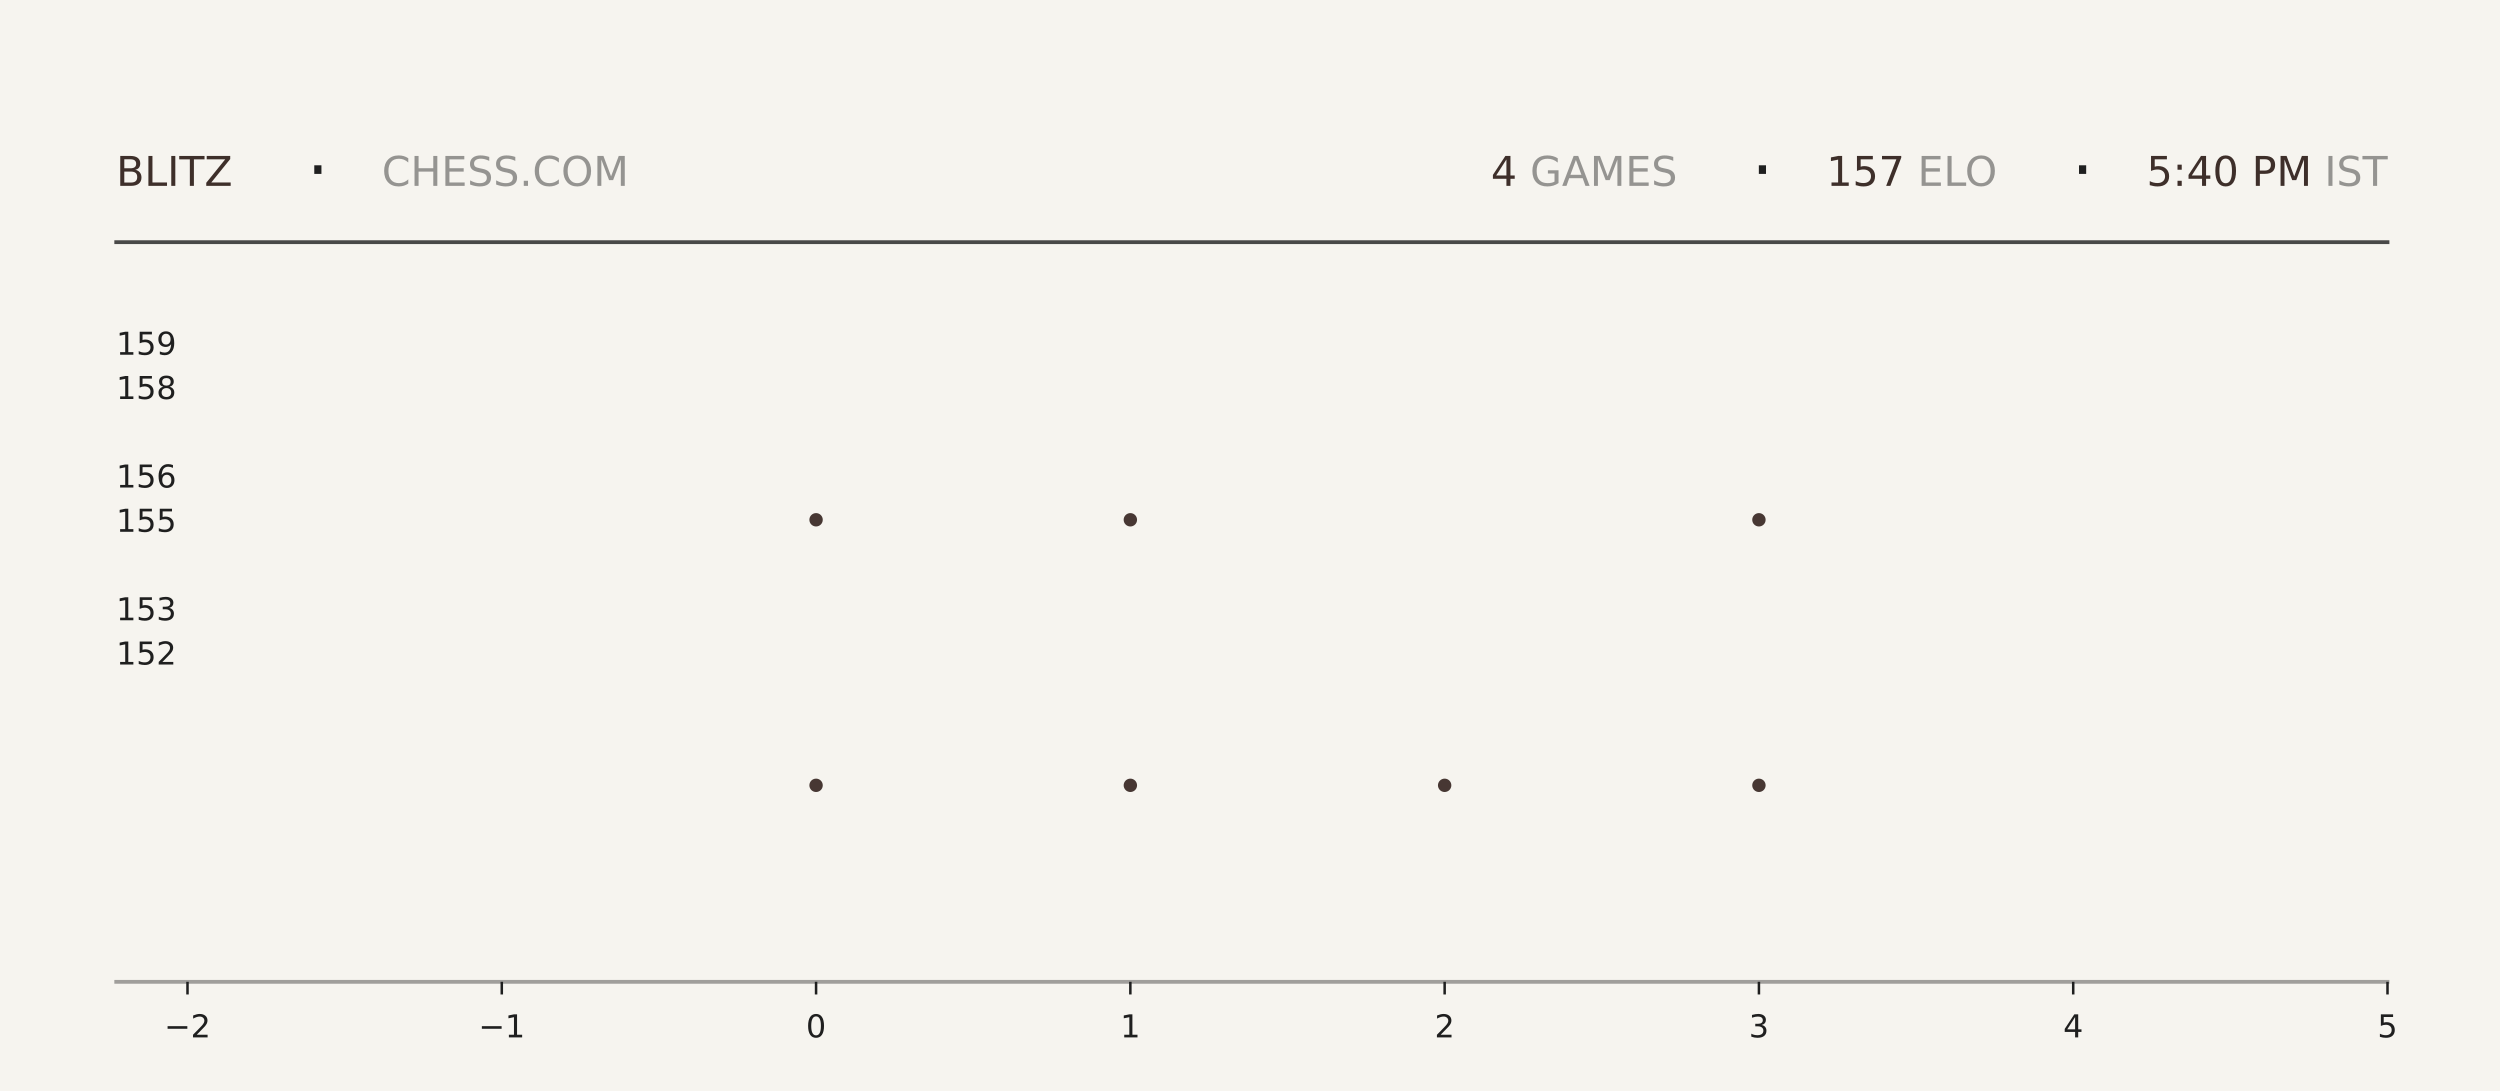
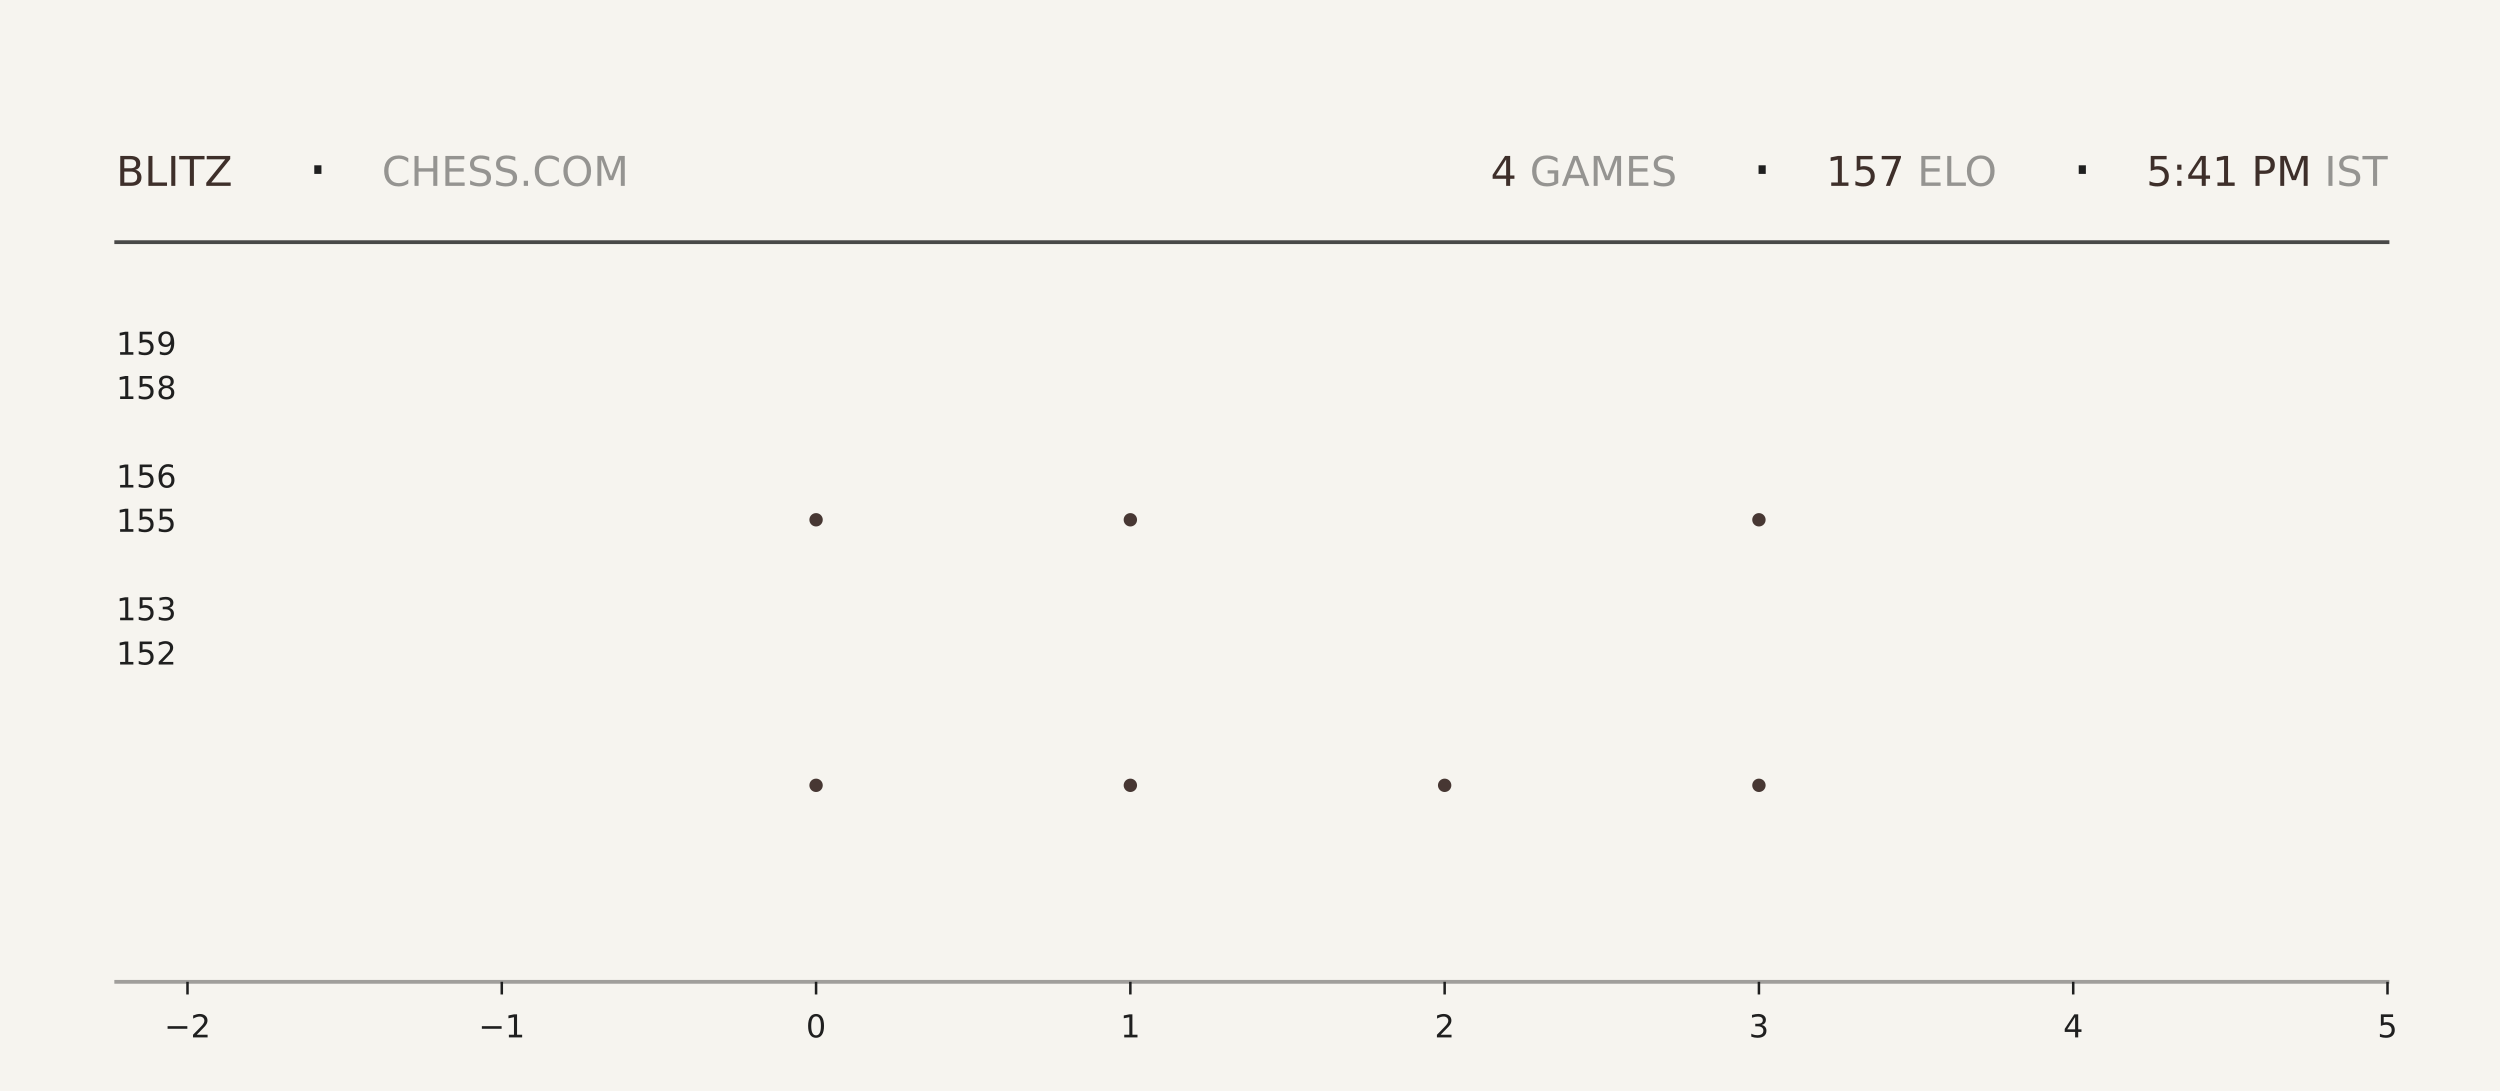
<svg xmlns="http://www.w3.org/2000/svg" xmlns:xlink="http://www.w3.org/1999/xlink" width="792pt" height="345.6pt" viewBox="0 0 792 345.6" version="1.1">
  <defs>
    <style type="text/css">*{stroke-linejoin: round; stroke-linecap: butt}</style>
  </defs>
  <g id="figure_1">
    <g id="patch_1">
      <path d="M 0 345.6  L 792 345.6  L 792 0  L 0 0  z " style="fill: #f6f4ef" />
    </g>
    <g id="axes_1">
      <g id="patch_2">
        <path d="M 59.4 311.04  L 756.36 311.04  L 756.36 103.68  L 59.4 103.68  z " style="fill: #f6f4ef" />
      </g>
      <g id="PathCollection_1">
        <defs>
-           <path id="mf5a6561b0d" d="M 0 2.121  C 0.563 2.121 1.102 1.898 1.5 1.5  C 1.898 1.102 2.121 0.563 2.121 0  C 2.121 -0.563 1.898 -1.102 1.5 -1.5  C 1.102 -1.898 0.563 -2.121 0 -2.121  C -0.563 -2.121 -1.102 -1.898 -1.5 -1.5  C -1.898 -1.102 -2.121 -0.563 -2.121 0  C -2.121 0.563 -1.898 1.102 -1.5 1.5  C -1.102 1.898 -0.563 2.121 0 2.121  z " />
-         </defs>
-         <g clip-path="url(#pa448343b00)">
-           <use xlink:href="#mf5a6561b0d" x="258.531" y="248.79" style="fill: #3e2f2a; fill-opacity: 0.95" />
-           <use xlink:href="#mf5a6561b0d" x="258.531" y="164.668" style="fill: #3e2f2a; fill-opacity: 0.95" />
+           <path id="md249963b16" d="M 0 2.121  C 0.563 2.121 1.102 1.898 1.5 1.5  C 1.898 1.102 2.121 0.563 2.121 0  C 2.121 -0.563 1.898 -1.102 1.5 -1.5  C 1.102 -1.898 0.563 -2.121 0 -2.121  C -0.563 -2.121 -1.102 -1.898 -1.5 -1.5  C -1.898 -1.102 -2.121 -0.563 -2.121 0  C -2.121 0.563 -1.898 1.102 -1.5 1.5  C -1.102 1.898 -0.563 2.121 0 2.121  z " />
+         </defs>
+         <g clip-path="url(#p769e713664)">
+           <use xlink:href="#md249963b16" x="258.531" y="248.79" style="fill: #3e2f2a; fill-opacity: 0.95" />
+           <use xlink:href="#md249963b16" x="258.531" y="164.668" style="fill: #3e2f2a; fill-opacity: 0.95" />
        </g>
      </g>
      <g id="PathCollection_2">
-         <g clip-path="url(#pa448343b00)">
-           <use xlink:href="#mf5a6561b0d" x="358.097" y="248.79" style="fill: #3e2f2a; fill-opacity: 0.95" />
-           <use xlink:href="#mf5a6561b0d" x="358.097" y="164.668" style="fill: #3e2f2a; fill-opacity: 0.95" />
-           <use xlink:href="#mf5a6561b0d" x="358.097" y="80.547" style="fill: #3e2f2a; fill-opacity: 0.95" />
+         <g clip-path="url(#p769e713664)">
+           <use xlink:href="#md249963b16" x="358.097" y="248.79" style="fill: #3e2f2a; fill-opacity: 0.95" />
+           <use xlink:href="#md249963b16" x="358.097" y="164.668" style="fill: #3e2f2a; fill-opacity: 0.95" />
+           <use xlink:href="#md249963b16" x="358.097" y="80.547" style="fill: #3e2f2a; fill-opacity: 0.95" />
        </g>
      </g>
      <g id="PathCollection_3">
-         <g clip-path="url(#pa448343b00)">
-           <use xlink:href="#mf5a6561b0d" x="457.663" y="248.79" style="fill: #3e2f2a; fill-opacity: 0.95" />
+         <g clip-path="url(#p769e713664)">
+           <use xlink:href="#md249963b16" x="457.663" y="248.79" style="fill: #3e2f2a; fill-opacity: 0.95" />
        </g>
      </g>
      <g id="PathCollection_4">
-         <g clip-path="url(#pa448343b00)">
-           <use xlink:href="#mf5a6561b0d" x="557.229" y="248.79" style="fill: #3e2f2a; fill-opacity: 0.95" />
-           <use xlink:href="#mf5a6561b0d" x="557.229" y="164.668" style="fill: #3e2f2a; fill-opacity: 0.95" />
-           <use xlink:href="#mf5a6561b0d" x="557.229" y="80.547" style="fill: #3e2f2a; fill-opacity: 0.95" />
+         <g clip-path="url(#p769e713664)">
+           <use xlink:href="#md249963b16" x="557.229" y="248.79" style="fill: #3e2f2a; fill-opacity: 0.95" />
+           <use xlink:href="#md249963b16" x="557.229" y="164.668" style="fill: #3e2f2a; fill-opacity: 0.95" />
+           <use xlink:href="#md249963b16" x="557.229" y="80.547" style="fill: #3e2f2a; fill-opacity: 0.95" />
        </g>
      </g>
      <g id="matplotlib.axis_1">
        <g id="xtick_1">
          <g id="line2d_1">
            <defs>
-               <path id="m23448bd7cf" d="M 0 0  L 0 4  " style="stroke: #1f1f1f; stroke-width: 0.8" />
+               <path id="m09b34fd521" d="M 0 0  L 0 4  " style="stroke: #1f1f1f; stroke-width: 0.8" />
            </defs>
            <g>
-               <use xlink:href="#m23448bd7cf" x="59.4" y="311.04" style="fill: #1f1f1f; stroke: #1f1f1f; stroke-width: 0.8" />
+               <use xlink:href="#m09b34fd521" x="59.4" y="311.04" style="fill: #1f1f1f; stroke: #1f1f1f; stroke-width: 0.8" />
            </g>
          </g>
          <g id="text_1">
            <g style="fill: #1f1f1f" transform="translate(52.02891 328.6384) scale(0.1 -0.1)">
              <defs>
                <path id="DejaVuSans-2212" d="M 678 2272  L 4684 2272  L 4684 1741  L 678 1741  L 678 2272  z " transform="scale(0.015625)" />
                <path id="DejaVuSans-32" d="M 1228 531  L 3431 531  L 3431 0  L 469 0  L 469 531  Q 828 903 1448 1529  Q 2069 2156 2228 2338  Q 2531 2678 2651 2914  Q 2772 3150 2772 3378  Q 2772 3750 2511 3984  Q 2250 4219 1831 4219  Q 1534 4219 1204 4116  Q 875 4013 500 3803  L 500 4441  Q 881 4594 1212 4672  Q 1544 4750 1819 4750  Q 2544 4750 2975 4387  Q 3406 4025 3406 3419  Q 3406 3131 3298 2873  Q 3191 2616 2906 2266  Q 2828 2175 2409 1742  Q 1991 1309 1228 531  z " transform="scale(0.015625)" />
              </defs>
              <use xlink:href="#DejaVuSans-2212" />
              <use xlink:href="#DejaVuSans-32" transform="translate(83.78906 0)" />
            </g>
          </g>
        </g>
        <g id="xtick_2">
          <g id="line2d_2">
            <g>
-               <use xlink:href="#m23448bd7cf" x="158.966" y="311.04" style="fill: #1f1f1f; stroke: #1f1f1f; stroke-width: 0.8" />
+               <use xlink:href="#m09b34fd521" x="158.966" y="311.04" style="fill: #1f1f1f; stroke: #1f1f1f; stroke-width: 0.8" />
            </g>
          </g>
          <g id="text_2">
            <g style="fill: #1f1f1f" transform="translate(151.5946 328.6384) scale(0.1 -0.1)">
              <defs>
                <path id="DejaVuSans-31" d="M 794 531  L 1825 531  L 1825 4091  L 703 3866  L 703 4441  L 1819 4666  L 2450 4666  L 2450 531  L 3481 531  L 3481 0  L 794 0  L 794 531  z " transform="scale(0.015625)" />
              </defs>
              <use xlink:href="#DejaVuSans-2212" />
              <use xlink:href="#DejaVuSans-31" transform="translate(83.78906 0)" />
            </g>
          </g>
        </g>
        <g id="xtick_3">
          <g id="line2d_3">
            <g>
-               <use xlink:href="#m23448bd7cf" x="258.531" y="311.04" style="fill: #1f1f1f; stroke: #1f1f1f; stroke-width: 0.8" />
+               <use xlink:href="#m09b34fd521" x="258.531" y="311.04" style="fill: #1f1f1f; stroke: #1f1f1f; stroke-width: 0.8" />
            </g>
          </g>
          <g id="text_3">
            <g style="fill: #1f1f1f" transform="translate(255.3502 328.6384) scale(0.1 -0.1)">
              <defs>
                <path id="DejaVuSans-30" d="M 2034 4250  Q 1547 4250 1301 3770  Q 1056 3291 1056 2328  Q 1056 1369 1301 889  Q 1547 409 2034 409  Q 2525 409 2770 889  Q 3016 1369 3016 2328  Q 3016 3291 2770 3770  Q 2525 4250 2034 4250  z M 2034 4750  Q 2819 4750 3233 4129  Q 3647 3509 3647 2328  Q 3647 1150 3233 529  Q 2819 -91 2034 -91  Q 1250 -91 836 529  Q 422 1150 422 2328  Q 422 3509 836 4129  Q 1250 4750 2034 4750  z " transform="scale(0.015625)" />
              </defs>
              <use xlink:href="#DejaVuSans-30" />
            </g>
          </g>
        </g>
        <g id="xtick_4">
          <g id="line2d_4">
            <g>
-               <use xlink:href="#m23448bd7cf" x="358.097" y="311.04" style="fill: #1f1f1f; stroke: #1f1f1f; stroke-width: 0.8" />
+               <use xlink:href="#m09b34fd521" x="358.097" y="311.04" style="fill: #1f1f1f; stroke: #1f1f1f; stroke-width: 0.8" />
            </g>
          </g>
          <g id="text_4">
            <g style="fill: #1f1f1f" transform="translate(354.9159 328.6384) scale(0.1 -0.1)">
              <use xlink:href="#DejaVuSans-31" />
            </g>
          </g>
        </g>
        <g id="xtick_5">
          <g id="line2d_5">
            <g>
-               <use xlink:href="#m23448bd7cf" x="457.663" y="311.04" style="fill: #1f1f1f; stroke: #1f1f1f; stroke-width: 0.8" />
+               <use xlink:href="#m09b34fd521" x="457.663" y="311.04" style="fill: #1f1f1f; stroke: #1f1f1f; stroke-width: 0.8" />
            </g>
          </g>
          <g id="text_5">
            <g style="fill: #1f1f1f" transform="translate(454.4816 328.6384) scale(0.1 -0.1)">
              <use xlink:href="#DejaVuSans-32" />
            </g>
          </g>
        </g>
        <g id="xtick_6">
          <g id="line2d_6">
            <g>
-               <use xlink:href="#m23448bd7cf" x="557.229" y="311.04" style="fill: #1f1f1f; stroke: #1f1f1f; stroke-width: 0.8" />
+               <use xlink:href="#m09b34fd521" x="557.229" y="311.04" style="fill: #1f1f1f; stroke: #1f1f1f; stroke-width: 0.8" />
            </g>
          </g>
          <g id="text_6">
            <g style="fill: #1f1f1f" transform="translate(554.0473 328.6384) scale(0.1 -0.1)">
              <defs>
                <path id="DejaVuSans-33" d="M 2597 2516  Q 3050 2419 3304 2112  Q 3559 1806 3559 1356  Q 3559 666 3084 287  Q 2609 -91 1734 -91  Q 1441 -91 1130 -33  Q 819 25 488 141  L 488 750  Q 750 597 1062 519  Q 1375 441 1716 441  Q 2309 441 2620 675  Q 2931 909 2931 1356  Q 2931 1769 2642 2001  Q 2353 2234 1838 2234  L 1294 2234  L 1294 2753  L 1863 2753  Q 2328 2753 2575 2939  Q 2822 3125 2822 3475  Q 2822 3834 2567 4026  Q 2313 4219 1838 4219  Q 1578 4219 1281 4162  Q 984 4106 628 3988  L 628 4550  Q 988 4650 1302 4700  Q 1616 4750 1894 4750  Q 2613 4750 3031 4423  Q 3450 4097 3450 3541  Q 3450 3153 3228 2886  Q 3006 2619 2597 2516  z " transform="scale(0.015625)" />
              </defs>
              <use xlink:href="#DejaVuSans-33" />
            </g>
          </g>
        </g>
        <g id="xtick_7">
          <g id="line2d_7">
            <g>
-               <use xlink:href="#m23448bd7cf" x="656.794" y="311.04" style="fill: #1f1f1f; stroke: #1f1f1f; stroke-width: 0.8" />
+               <use xlink:href="#m09b34fd521" x="656.794" y="311.04" style="fill: #1f1f1f; stroke: #1f1f1f; stroke-width: 0.8" />
            </g>
          </g>
          <g id="text_7">
            <g style="fill: #1f1f1f" transform="translate(653.613 328.6384) scale(0.1 -0.1)">
              <defs>
                <path id="DejaVuSans-34" d="M 2419 4116  L 825 1625  L 2419 1625  L 2419 4116  z M 2253 4666  L 3047 4666  L 3047 1625  L 3713 1625  L 3713 1100  L 3047 1100  L 3047 0  L 2419 0  L 2419 1100  L 313 1100  L 313 1709  L 2253 4666  z " transform="scale(0.015625)" />
              </defs>
              <use xlink:href="#DejaVuSans-34" />
            </g>
          </g>
        </g>
        <g id="xtick_8">
          <g id="line2d_8">
            <g>
-               <use xlink:href="#m23448bd7cf" x="756.36" y="311.04" style="fill: #1f1f1f; stroke: #1f1f1f; stroke-width: 0.8" />
+               <use xlink:href="#m09b34fd521" x="756.36" y="311.04" style="fill: #1f1f1f; stroke: #1f1f1f; stroke-width: 0.8" />
            </g>
          </g>
          <g id="text_8">
            <g style="fill: #1f1f1f" transform="translate(753.1788 328.6384) scale(0.1 -0.1)">
              <defs>
                <path id="DejaVuSans-35" d="M 691 4666  L 3169 4666  L 3169 4134  L 1269 4134  L 1269 2991  Q 1406 3038 1543 3061  Q 1681 3084 1819 3084  Q 2600 3084 3056 2656  Q 3513 2228 3513 1497  Q 3513 744 3044 326  Q 2575 -91 1722 -91  Q 1428 -91 1123 -41  Q 819 9 494 109  L 494 744  Q 775 591 1075 516  Q 1375 441 1709 441  Q 2250 441 2565 725  Q 2881 1009 2881 1497  Q 2881 1984 2565 2268  Q 2250 2553 1709 2553  Q 1456 2553 1204 2497  Q 953 2441 691 2322  L 691 4666  z " transform="scale(0.015625)" />
              </defs>
              <use xlink:href="#DejaVuSans-35" />
            </g>
          </g>
        </g>
      </g>
      <g id="matplotlib.axis_2">
        <g id="ytick_1">
          <g id="line2d_9" />
          <g id="text_9">
            <g style="fill: #1f1f1f" transform="translate(36.8125 210.5283) scale(0.1 -0.1)">
              <use xlink:href="#DejaVuSans-31" />
              <use xlink:href="#DejaVuSans-35" transform="translate(63.62305 0)" />
              <use xlink:href="#DejaVuSans-32" transform="translate(127.2461 0)" />
            </g>
          </g>
        </g>
        <g id="ytick_2">
          <g id="line2d_10" />
          <g id="text_10">
            <g style="fill: #1f1f1f" transform="translate(36.8125 196.508) scale(0.1 -0.1)">
              <use xlink:href="#DejaVuSans-31" />
              <use xlink:href="#DejaVuSans-35" transform="translate(63.62305 0)" />
              <use xlink:href="#DejaVuSans-33" transform="translate(127.2461 0)" />
            </g>
          </g>
        </g>
        <g id="ytick_3">
          <g id="line2d_11" />
          <g id="text_11">
            <g style="fill: #1f1f1f" transform="translate(36.8125 168.4675) scale(0.1 -0.1)">
              <use xlink:href="#DejaVuSans-31" />
              <use xlink:href="#DejaVuSans-35" transform="translate(63.62305 0)" />
              <use xlink:href="#DejaVuSans-35" transform="translate(127.2461 0)" />
            </g>
          </g>
        </g>
        <g id="ytick_4">
          <g id="line2d_12" />
          <g id="text_12">
            <g style="fill: #1f1f1f" transform="translate(36.8125 154.4472) scale(0.1 -0.1)">
              <defs>
                <path id="DejaVuSans-36" d="M 2113 2584  Q 1688 2584 1439 2293  Q 1191 2003 1191 1497  Q 1191 994 1439 701  Q 1688 409 2113 409  Q 2538 409 2786 701  Q 3034 994 3034 1497  Q 3034 2003 2786 2293  Q 2538 2584 2113 2584  z M 3366 4563  L 3366 3988  Q 3128 4100 2886 4159  Q 2644 4219 2406 4219  Q 1781 4219 1451 3797  Q 1122 3375 1075 2522  Q 1259 2794 1537 2939  Q 1816 3084 2150 3084  Q 2853 3084 3261 2657  Q 3669 2231 3669 1497  Q 3669 778 3244 343  Q 2819 -91 2113 -91  Q 1303 -91 875 529  Q 447 1150 447 2328  Q 447 3434 972 4092  Q 1497 4750 2381 4750  Q 2619 4750 2861 4703  Q 3103 4656 3366 4563  z " transform="scale(0.015625)" />
              </defs>
              <use xlink:href="#DejaVuSans-31" />
              <use xlink:href="#DejaVuSans-35" transform="translate(63.62305 0)" />
              <use xlink:href="#DejaVuSans-36" transform="translate(127.2461 0)" />
            </g>
          </g>
        </g>
        <g id="ytick_5">
          <g id="line2d_13" />
          <g id="text_13">
            <g style="fill: #1f1f1f" transform="translate(36.8125 126.4066) scale(0.1 -0.1)">
              <defs>
                <path id="DejaVuSans-38" d="M 2034 2216  Q 1584 2216 1326 1975  Q 1069 1734 1069 1313  Q 1069 891 1326 650  Q 1584 409 2034 409  Q 2484 409 2743 651  Q 3003 894 3003 1313  Q 3003 1734 2745 1975  Q 2488 2216 2034 2216  z M 1403 2484  Q 997 2584 770 2862  Q 544 3141 544 3541  Q 544 4100 942 4425  Q 1341 4750 2034 4750  Q 2731 4750 3128 4425  Q 3525 4100 3525 3541  Q 3525 3141 3298 2862  Q 3072 2584 2669 2484  Q 3125 2378 3379 2068  Q 3634 1759 3634 1313  Q 3634 634 3220 271  Q 2806 -91 2034 -91  Q 1263 -91 848 271  Q 434 634 434 1313  Q 434 1759 690 2068  Q 947 2378 1403 2484  z M 1172 3481  Q 1172 3119 1398 2916  Q 1625 2713 2034 2713  Q 2441 2713 2670 2916  Q 2900 3119 2900 3481  Q 2900 3844 2670 4047  Q 2441 4250 2034 4250  Q 1625 4250 1398 4047  Q 1172 3844 1172 3481  z " transform="scale(0.015625)" />
              </defs>
              <use xlink:href="#DejaVuSans-31" />
              <use xlink:href="#DejaVuSans-35" transform="translate(63.62305 0)" />
              <use xlink:href="#DejaVuSans-38" transform="translate(127.2461 0)" />
            </g>
          </g>
        </g>
        <g id="ytick_6">
          <g id="line2d_14" />
          <g id="text_14">
            <g style="fill: #1f1f1f" transform="translate(36.8125 112.3863) scale(0.1 -0.1)">
              <defs>
                <path id="DejaVuSans-39" d="M 703 97  L 703 672  Q 941 559 1184 500  Q 1428 441 1663 441  Q 2288 441 2617 861  Q 2947 1281 2994 2138  Q 2813 1869 2534 1725  Q 2256 1581 1919 1581  Q 1219 1581 811 2004  Q 403 2428 403 3163  Q 403 3881 828 4315  Q 1253 4750 1959 4750  Q 2769 4750 3195 4129  Q 3622 3509 3622 2328  Q 3622 1225 3098 567  Q 2575 -91 1691 -91  Q 1453 -91 1209 -44  Q 966 3 703 97  z M 1959 2075  Q 2384 2075 2632 2365  Q 2881 2656 2881 3163  Q 2881 3666 2632 3958  Q 2384 4250 1959 4250  Q 1534 4250 1286 3958  Q 1038 3666 1038 3163  Q 1038 2656 1286 2365  Q 1534 2075 1959 2075  z " transform="scale(0.015625)" />
              </defs>
              <use xlink:href="#DejaVuSans-31" />
              <use xlink:href="#DejaVuSans-35" transform="translate(63.62305 0)" />
              <use xlink:href="#DejaVuSans-39" transform="translate(127.2461 0)" />
            </g>
          </g>
        </g>
      </g>
    </g>
    <g id="line2d_15">
      <path d="M 36.82 76.723  L 756.36 76.723  " style="fill: none; stroke: #1f1f1f; stroke-opacity: 0.8; stroke-width: 1.2; stroke-linecap: square" />
    </g>
    <g id="line2d_16">
      <path d="M 36.82 311.04  L 756.36 311.04  " style="fill: none; stroke: #1f1f1f; stroke-opacity: 0.4; stroke-width: 1.2; stroke-linecap: square" />
    </g>
    <g id="text_15">
      <g style="fill: #3e2f2a" transform="translate(36.82 58.88319) scale(0.13 -0.13)">
        <defs>
          <path id="DejaVuSans-42" d="M 1259 2228  L 1259 519  L 2272 519  Q 2781 519 3026 730  Q 3272 941 3272 1375  Q 3272 1813 3026 2020  Q 2781 2228 2272 2228  L 1259 2228  z M 1259 4147  L 1259 2741  L 2194 2741  Q 2656 2741 2882 2914  Q 3109 3088 3109 3444  Q 3109 3797 2882 3972  Q 2656 4147 2194 4147  L 1259 4147  z M 628 4666  L 2241 4666  Q 2963 4666 3353 4366  Q 3744 4066 3744 3513  Q 3744 3084 3544 2831  Q 3344 2578 2956 2516  Q 3422 2416 3680 2098  Q 3938 1781 3938 1306  Q 3938 681 3513 340  Q 3088 0 2303 0  L 628 0  L 628 4666  z " transform="scale(0.015625)" />
          <path id="DejaVuSans-4c" d="M 628 4666  L 1259 4666  L 1259 531  L 3531 531  L 3531 0  L 628 0  L 628 4666  z " transform="scale(0.015625)" />
          <path id="DejaVuSans-49" d="M 628 4666  L 1259 4666  L 1259 0  L 628 0  L 628 4666  z " transform="scale(0.015625)" />
          <path id="DejaVuSans-54" d="M -19 4666  L 3928 4666  L 3928 4134  L 2272 4134  L 2272 0  L 1638 0  L 1638 4134  L -19 4134  L -19 4666  z " transform="scale(0.015625)" />
          <path id="DejaVuSans-5a" d="M 359 4666  L 4025 4666  L 4025 4184  L 1075 531  L 4097 531  L 4097 0  L 288 0  L 288 481  L 3238 4134  L 359 4134  L 359 4666  z " transform="scale(0.015625)" />
        </defs>
        <use xlink:href="#DejaVuSans-42" />
        <use xlink:href="#DejaVuSans-4c" transform="translate(68.60352 0)" />
        <use xlink:href="#DejaVuSans-49" transform="translate(124.3164 0)" />
        <use xlink:href="#DejaVuSans-54" transform="translate(153.8086 0)" />
        <use xlink:href="#DejaVuSans-5a" transform="translate(214.8926 0)" />
      </g>
    </g>
    <g id="text_16">
      <g style="fill: #1f1f1f" transform="translate(97.21 61.36662) scale(0.22 -0.22)">
        <defs>
          <path id="DejaVuSans-b7" d="M 684 2619  L 1344 2619  L 1344 1825  L 684 1825  L 684 2619  z " transform="scale(0.015625)" />
        </defs>
        <use xlink:href="#DejaVuSans-b7" />
      </g>
    </g>
    <g id="text_17">
      <g style="fill: #1f1f1f; opacity: 0.45" transform="translate(120.97 58.88319) scale(0.13 -0.13)">
        <defs>
          <path id="DejaVuSans-43" d="M 4122 4306  L 4122 3641  Q 3803 3938 3442 4084  Q 3081 4231 2675 4231  Q 1875 4231 1450 3742  Q 1025 3253 1025 2328  Q 1025 1406 1450 917  Q 1875 428 2675 428  Q 3081 428 3442 575  Q 3803 722 4122 1019  L 4122 359  Q 3791 134 3420 21  Q 3050 -91 2638 -91  Q 1578 -91 968 557  Q 359 1206 359 2328  Q 359 3453 968 4101  Q 1578 4750 2638 4750  Q 3056 4750 3426 4639  Q 3797 4528 4122 4306  z " transform="scale(0.015625)" />
          <path id="DejaVuSans-48" d="M 628 4666  L 1259 4666  L 1259 2753  L 3553 2753  L 3553 4666  L 4184 4666  L 4184 0  L 3553 0  L 3553 2222  L 1259 2222  L 1259 0  L 628 0  L 628 4666  z " transform="scale(0.015625)" />
          <path id="DejaVuSans-45" d="M 628 4666  L 3578 4666  L 3578 4134  L 1259 4134  L 1259 2753  L 3481 2753  L 3481 2222  L 1259 2222  L 1259 531  L 3634 531  L 3634 0  L 628 0  L 628 4666  z " transform="scale(0.015625)" />
          <path id="DejaVuSans-53" d="M 3425 4513  L 3425 3897  Q 3066 4069 2747 4153  Q 2428 4238 2131 4238  Q 1616 4238 1336 4038  Q 1056 3838 1056 3469  Q 1056 3159 1242 3001  Q 1428 2844 1947 2747  L 2328 2669  Q 3034 2534 3370 2195  Q 3706 1856 3706 1288  Q 3706 609 3251 259  Q 2797 -91 1919 -91  Q 1588 -91 1214 -16  Q 841 59 441 206  L 441 856  Q 825 641 1194 531  Q 1563 422 1919 422  Q 2459 422 2753 634  Q 3047 847 3047 1241  Q 3047 1584 2836 1778  Q 2625 1972 2144 2069  L 1759 2144  Q 1053 2284 737 2584  Q 422 2884 422 3419  Q 422 4038 858 4394  Q 1294 4750 2059 4750  Q 2388 4750 2728 4690  Q 3069 4631 3425 4513  z " transform="scale(0.015625)" />
          <path id="DejaVuSans-2e" d="M 684 794  L 1344 794  L 1344 0  L 684 0  L 684 794  z " transform="scale(0.015625)" />
          <path id="DejaVuSans-4f" d="M 2522 4238  Q 1834 4238 1429 3725  Q 1025 3213 1025 2328  Q 1025 1447 1429 934  Q 1834 422 2522 422  Q 3209 422 3611 934  Q 4013 1447 4013 2328  Q 4013 3213 3611 3725  Q 3209 4238 2522 4238  z M 2522 4750  Q 3503 4750 4090 4092  Q 4678 3434 4678 2328  Q 4678 1225 4090 567  Q 3503 -91 2522 -91  Q 1538 -91 948 565  Q 359 1222 359 2328  Q 359 3434 948 4092  Q 1538 4750 2522 4750  z " transform="scale(0.015625)" />
          <path id="DejaVuSans-4d" d="M 628 4666  L 1569 4666  L 2759 1491  L 3956 4666  L 4897 4666  L 4897 0  L 4281 0  L 4281 4097  L 3078 897  L 2444 897  L 1241 4097  L 1241 0  L 628 0  L 628 4666  z " transform="scale(0.015625)" />
        </defs>
        <use xlink:href="#DejaVuSans-43" />
        <use xlink:href="#DejaVuSans-48" transform="translate(69.82422 0)" />
        <use xlink:href="#DejaVuSans-45" transform="translate(145.0195 0)" />
        <use xlink:href="#DejaVuSans-53" transform="translate(208.2031 0)" />
        <use xlink:href="#DejaVuSans-53" transform="translate(271.6797 0)" />
        <use xlink:href="#DejaVuSans-2e" transform="translate(335.1562 0)" />
        <use xlink:href="#DejaVuSans-43" transform="translate(366.9434 0)" />
        <use xlink:href="#DejaVuSans-4f" transform="translate(436.7676 0)" />
        <use xlink:href="#DejaVuSans-4d" transform="translate(515.4785 0)" />
      </g>
    </g>
    <g id="text_18">
-       <g style="fill: #3e2f2a" transform="translate(472.32 58.88319) scale(0.13 -0.13)">
+       <g style="fill: #3e2f2a" transform="translate(472.23 58.88319) scale(0.13 -0.13)">
        <use xlink:href="#DejaVuSans-34" />
      </g>
    </g>
    <g id="text_19">
-       <g style="fill: #1f1f1f; opacity: 0.45" transform="translate(480.6 58.88319) scale(0.13 -0.13)">
+       <g style="fill: #1f1f1f; opacity: 0.45" transform="translate(480.51 58.88319) scale(0.13 -0.13)">
        <defs>
          <path id="DejaVuSans-20" transform="scale(0.015625)" />
          <path id="DejaVuSans-47" d="M 3809 666  L 3809 1919  L 2778 1919  L 2778 2438  L 4434 2438  L 4434 434  Q 4069 175 3628 42  Q 3188 -91 2688 -91  Q 1594 -91 976 548  Q 359 1188 359 2328  Q 359 3472 976 4111  Q 1594 4750 2688 4750  Q 3144 4750 3555 4637  Q 3966 4525 4313 4306  L 4313 3634  Q 3963 3931 3569 4081  Q 3175 4231 2741 4231  Q 1884 4231 1454 3753  Q 1025 3275 1025 2328  Q 1025 1384 1454 906  Q 1884 428 2741 428  Q 3075 428 3337 486  Q 3600 544 3809 666  z " transform="scale(0.015625)" />
          <path id="DejaVuSans-41" d="M 2188 4044  L 1331 1722  L 3047 1722  L 2188 4044  z M 1831 4666  L 2547 4666  L 4325 0  L 3669 0  L 3244 1197  L 1141 1197  L 716 0  L 50 0  L 1831 4666  z " transform="scale(0.015625)" />
        </defs>
        <use xlink:href="#DejaVuSans-20" />
        <use xlink:href="#DejaVuSans-47" transform="translate(31.78711 0)" />
        <use xlink:href="#DejaVuSans-41" transform="translate(109.2773 0)" />
        <use xlink:href="#DejaVuSans-4d" transform="translate(177.6855 0)" />
        <use xlink:href="#DejaVuSans-45" transform="translate(263.9648 0)" />
        <use xlink:href="#DejaVuSans-53" transform="translate(327.1484 0)" />
      </g>
    </g>
    <g id="text_20">
-       <g style="fill: #1f1f1f" transform="translate(554.85 61.36662) scale(0.22 -0.22)">
+       <g style="fill: #1f1f1f" transform="translate(554.76 61.36662) scale(0.22 -0.22)">
        <use xlink:href="#DejaVuSans-b7" />
      </g>
    </g>
    <g id="text_21">
-       <g style="fill: #3e2f2a" transform="translate(578.61 58.88319) scale(0.13 -0.13)">
+       <g style="fill: #3e2f2a" transform="translate(578.52 58.88319) scale(0.13 -0.13)">
        <defs>
          <path id="DejaVuSans-37" d="M 525 4666  L 3525 4666  L 3525 4397  L 1831 0  L 1172 0  L 2766 4134  L 525 4134  L 525 4666  z " transform="scale(0.015625)" />
        </defs>
        <use xlink:href="#DejaVuSans-31" />
        <use xlink:href="#DejaVuSans-35" transform="translate(63.62305 0)" />
        <use xlink:href="#DejaVuSans-37" transform="translate(127.2461 0)" />
      </g>
    </g>
    <g id="text_22">
-       <g style="fill: #1f1f1f; opacity: 0.45" transform="translate(603.36 58.88319) scale(0.13 -0.13)">
+       <g style="fill: #1f1f1f; opacity: 0.45" transform="translate(603.27 58.88319) scale(0.13 -0.13)">
        <use xlink:href="#DejaVuSans-20" />
        <use xlink:href="#DejaVuSans-45" transform="translate(31.78711 0)" />
        <use xlink:href="#DejaVuSans-4c" transform="translate(94.9707 0)" />
        <use xlink:href="#DejaVuSans-4f" transform="translate(147.0586 0)" />
      </g>
    </g>
    <g id="text_23">
-       <g style="fill: #1f1f1f" transform="translate(656.28 61.36662) scale(0.22 -0.22)">
+       <g style="fill: #1f1f1f" transform="translate(656.19 61.36662) scale(0.22 -0.22)">
        <use xlink:href="#DejaVuSans-b7" />
      </g>
    </g>
    <g id="text_24">
-       <g style="fill: #3e2f2a" transform="translate(680.04 58.88319) scale(0.13 -0.13)">
+       <g style="fill: #3e2f2a" transform="translate(679.95 58.88319) scale(0.13 -0.13)">
        <defs>
          <path id="DejaVuSans-3a" d="M 750 794  L 1409 794  L 1409 0  L 750 0  L 750 794  z M 750 3309  L 1409 3309  L 1409 2516  L 750 2516  L 750 3309  z " transform="scale(0.015625)" />
          <path id="DejaVuSans-50" d="M 1259 4147  L 1259 2394  L 2053 2394  Q 2494 2394 2734 2622  Q 2975 2850 2975 3272  Q 2975 3691 2734 3919  Q 2494 4147 2053 4147  L 1259 4147  z M 628 4666  L 2053 4666  Q 2838 4666 3239 4311  Q 3641 3956 3641 3272  Q 3641 2581 3239 2228  Q 2838 1875 2053 1875  L 1259 1875  L 1259 0  L 628 0  L 628 4666  z " transform="scale(0.015625)" />
        </defs>
        <use xlink:href="#DejaVuSans-35" />
        <use xlink:href="#DejaVuSans-3a" transform="translate(63.62305 0)" />
        <use xlink:href="#DejaVuSans-34" transform="translate(97.31445 0)" />
-         <use xlink:href="#DejaVuSans-30" transform="translate(160.9375 0)" />
+         <use xlink:href="#DejaVuSans-31" transform="translate(160.9375 0)" />
        <use xlink:href="#DejaVuSans-20" transform="translate(224.5605 0)" />
        <use xlink:href="#DejaVuSans-50" transform="translate(256.3477 0)" />
        <use xlink:href="#DejaVuSans-4d" transform="translate(316.6504 0)" />
      </g>
    </g>
    <g id="text_25">
      <g style="fill: #1f1f1f; opacity: 0.45" transform="translate(732.24 58.88319) scale(0.13 -0.13)">
        <use xlink:href="#DejaVuSans-20" />
        <use xlink:href="#DejaVuSans-49" transform="translate(31.78711 0)" />
        <use xlink:href="#DejaVuSans-53" transform="translate(61.2793 0)" />
        <use xlink:href="#DejaVuSans-54" transform="translate(124.7559 0)" />
      </g>
    </g>
  </g>
  <defs>
-     <clipPath id="pa448343b00">
+     <clipPath id="p769e713664">
      <rect x="59.4" y="103.68" width="696.96" height="207.36" />
    </clipPath>
  </defs>
</svg>
